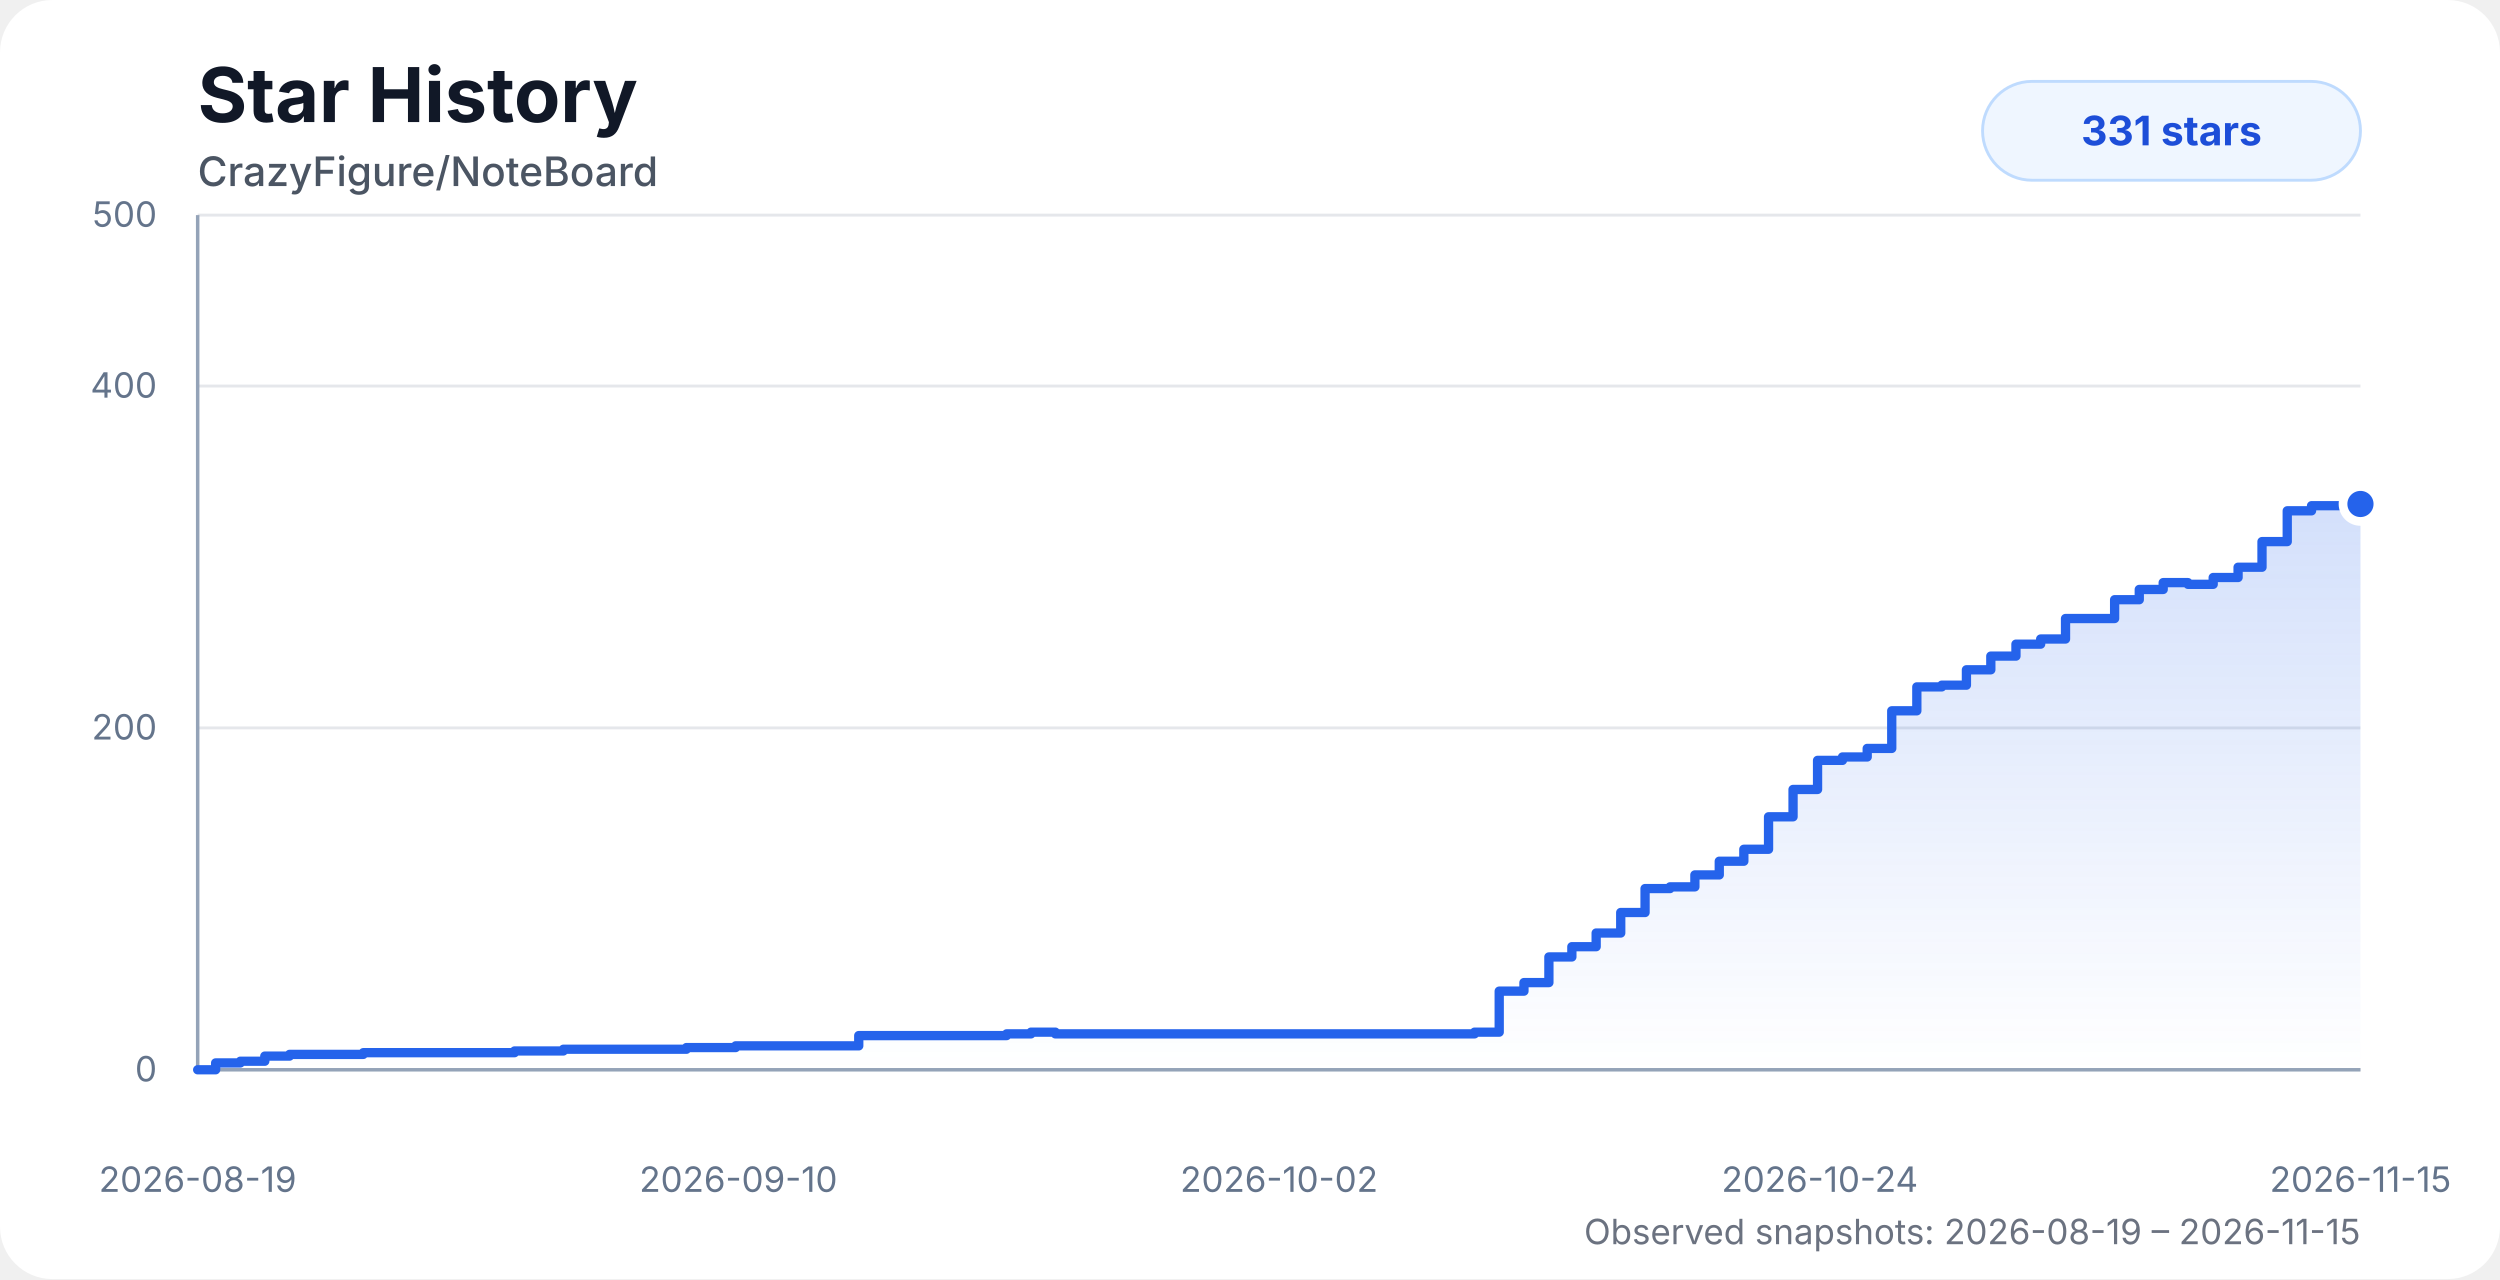
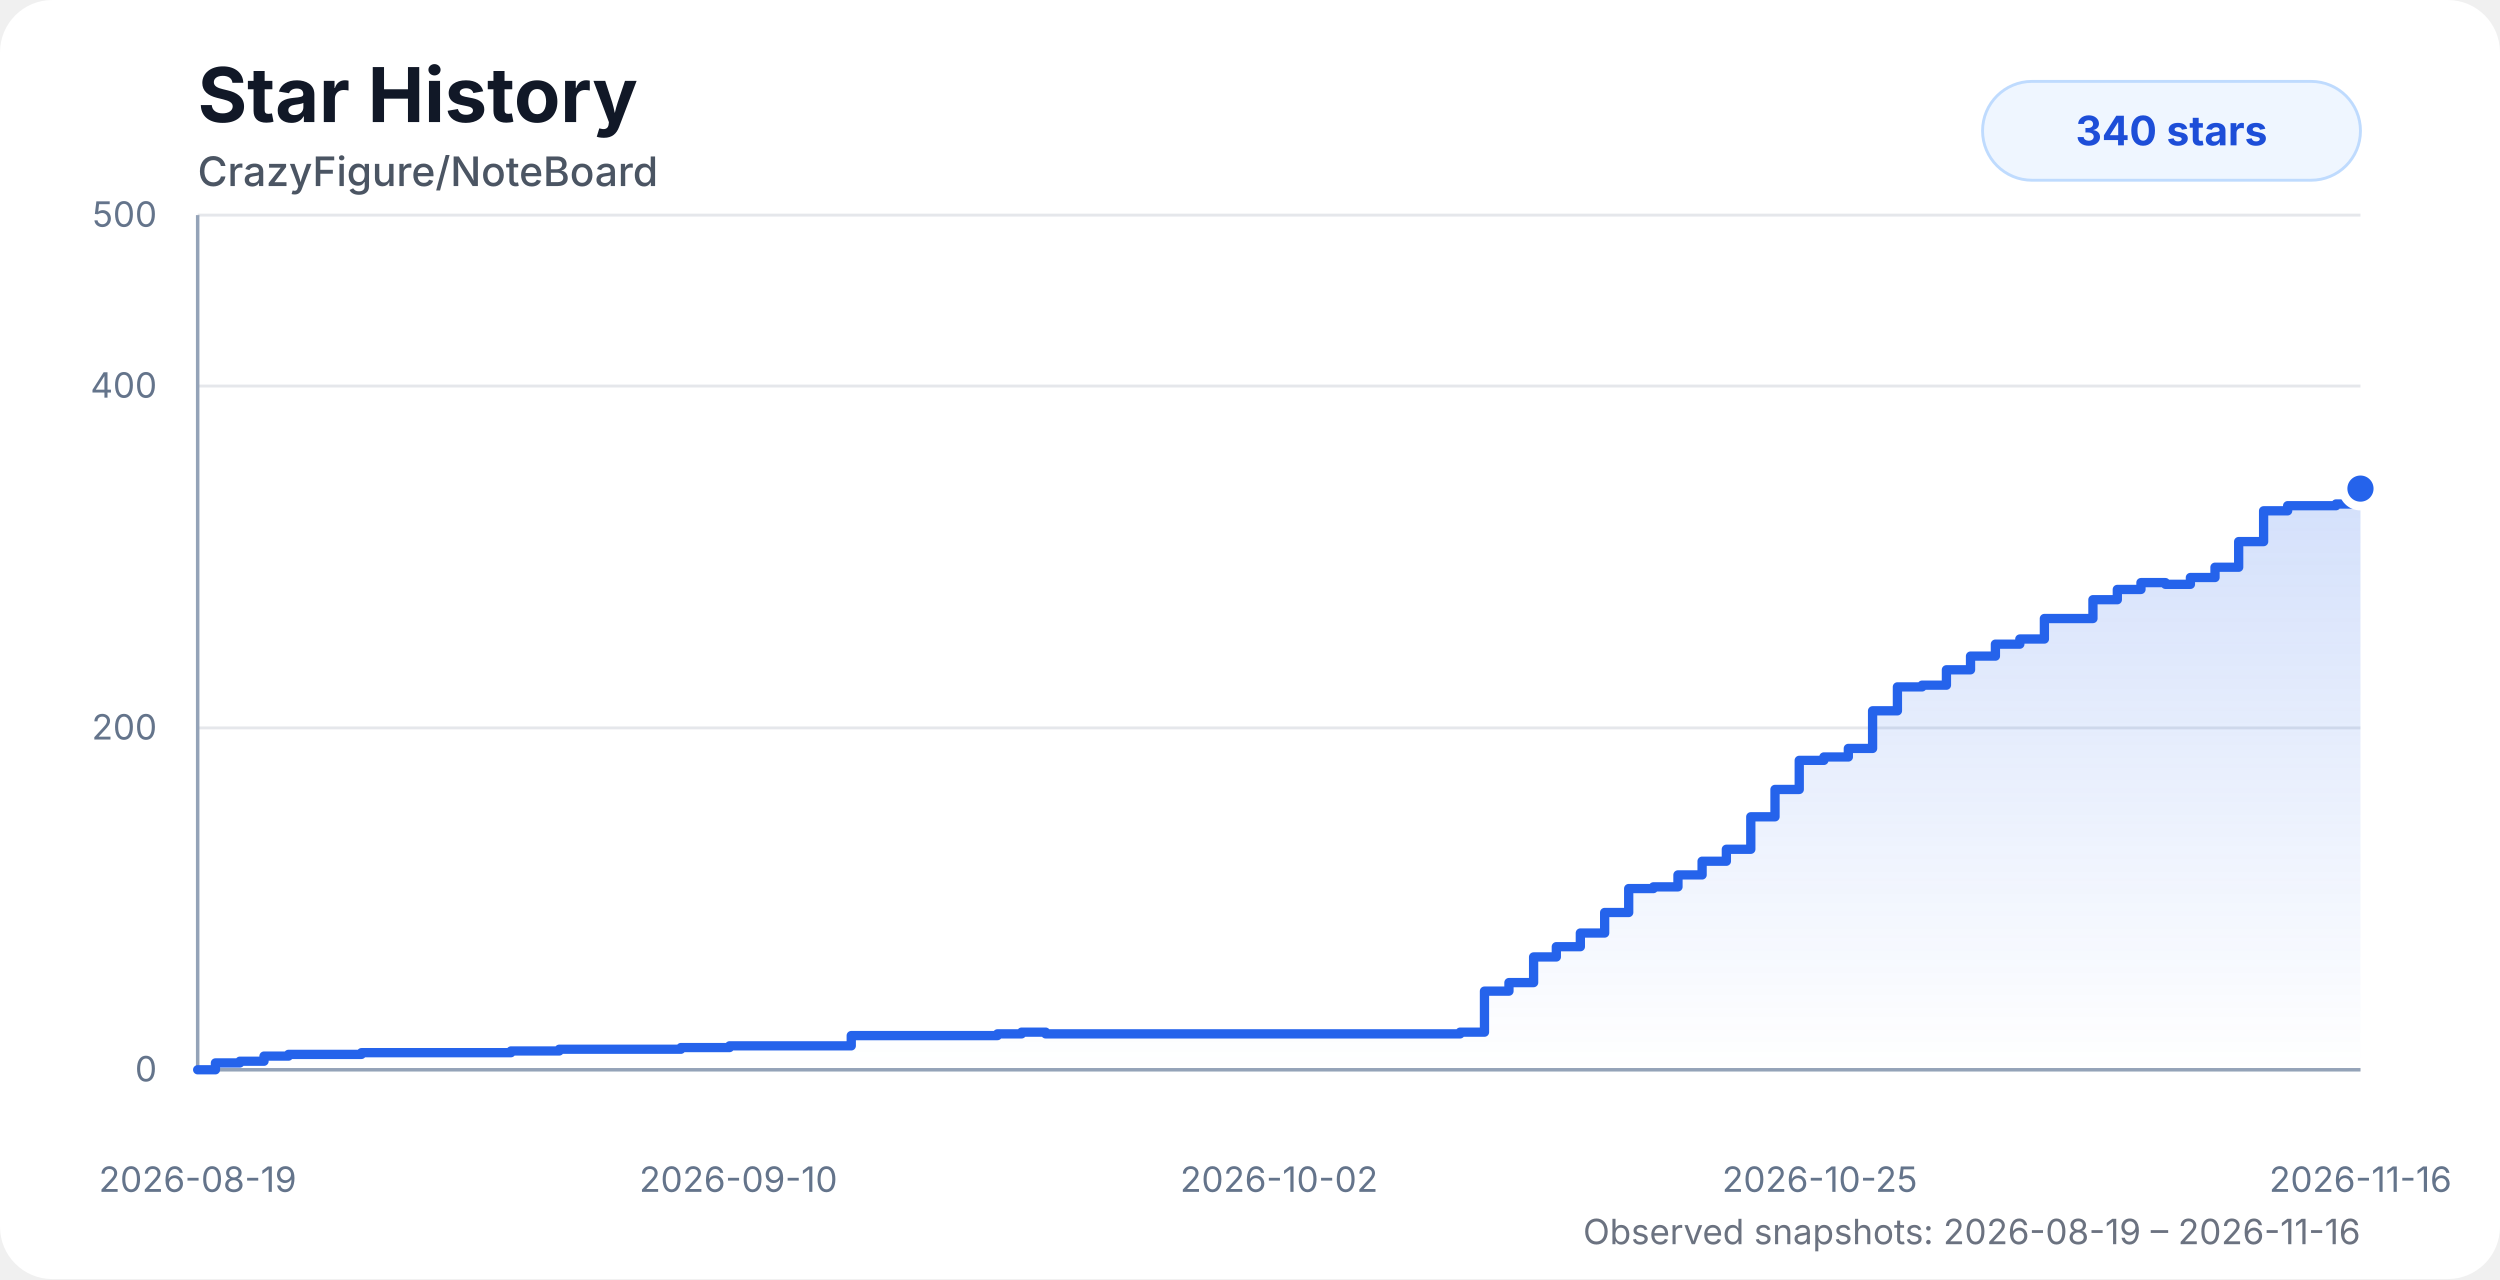
<svg xmlns="http://www.w3.org/2000/svg" width="860" height="440" viewBox="0 0 860 440" role="img" aria-labelledby="title desc">
  <style>
    .chart-bg { fill: #ffffff; }
    .title { fill: #111827; font: 700 26px system-ui, -apple-system, BlinkMacSystemFont, "Segoe UI", sans-serif; }
    .subtitle { fill: #4b5563; font: 500 14px system-ui, -apple-system, BlinkMacSystemFont, "Segoe UI", sans-serif; }
    .axis-label { fill: #64748b; font: 12px system-ui, -apple-system, BlinkMacSystemFont, "Segoe UI", sans-serif; }
    .grid { stroke: #e5e7eb; stroke-width: 1; }
    .axis { stroke: #94a3b8; stroke-width: 1.2; }
    .area { fill: url(#starGradient); opacity: 0.28; }
    .line { fill: none; stroke: #2563eb; stroke-width: 3.2; stroke-linecap: round; stroke-linejoin: round; }
    .dot { fill: #2563eb; stroke: #ffffff; stroke-width: 3; }
    .badge { fill: #eff6ff; stroke: #bfdbfe; }
    .badge-text { fill: #1d4ed8; font: 700 14px system-ui, -apple-system, BlinkMacSystemFont, "Segoe UI", sans-serif; }
    .status { fill: #6b7280; font: 12px system-ui, -apple-system, BlinkMacSystemFont, "Segoe UI", sans-serif; }
    @media (prefers-color-scheme: dark) {
      .chart-bg { fill: #0d1117; }
      .title { fill: #f8fafc; }
      .subtitle { fill: #cbd5e1; }
      .axis-label { fill: #94a3b8; }
      .grid { stroke: #1f2937; }
      .axis { stroke: #475569; }
      .dot { stroke: #0d1117; }
      .badge { fill: #172554; stroke: #1d4ed8; }
      .badge-text { fill: #bfdbfe; }
      .status { fill: #94a3b8; }
    }
  </style>
  <defs>
    <linearGradient id="starGradient" x1="0" x2="0" y1="0" y2="1">
      <stop offset="0%" stop-color="#2563eb" stop-opacity="0.72" />
      <stop offset="100%" stop-color="#2563eb" stop-opacity="0" />
    </linearGradient>
  </defs>
  <rect class="chart-bg" width="860" height="440" rx="18" />
  <text class="title" x="68" y="42">Star History</text>
  <text class="subtitle" x="68" y="64">CrazyFigure/NoteBoard</text>
  <g>
    <line class="grid" x1="68" y1="368" x2="812" y2="368" />
    <line class="grid" x1="68" y1="250.4" x2="812" y2="250.4" />
    <line class="grid" x1="68" y1="132.8" x2="812" y2="132.8" />
    <line class="grid" x1="68" y1="74" x2="812" y2="74" />
    <line class="axis" x1="68" y1="74" x2="68" y2="368" />
    <line class="axis" x1="68" y1="368" x2="812" y2="368" />
    <text class="axis-label" x="54" y="372" text-anchor="end">0</text>
    <text class="axis-label" x="54" y="254.4" text-anchor="end">200</text>
    <text class="axis-label" x="54" y="136.8" text-anchor="end">400</text>
    <text class="axis-label" x="54" y="78" text-anchor="end">500</text>
    <text class="axis-label" x="68" y="410" text-anchor="middle">2026-08-19</text>
    <text class="axis-label" x="254" y="410" text-anchor="middle">2026-09-10</text>
    <text class="axis-label" x="440" y="410" text-anchor="middle">2026-10-02</text>
-     <text class="axis-label" x="626" y="410" text-anchor="middle">2026-10-24</text>
-     <text class="axis-label" x="812" y="410" text-anchor="middle">2026-11-15</text>
+     <text class="axis-label" x="626" y="410" text-anchor="middle">2026-10-25</text>
+     <text class="axis-label" x="812" y="410" text-anchor="middle">2026-11-16</text>
  </g>
-   <path class="area" d="M 68 368 H 68 V 368 H 74.18 V 365.65 H 82.68 V 365.06 H 91.09 V 363.3 H 99.6 V 362.71 H 108.06 V 362.71 H 116.48 V 362.71 H 124.98 V 362.12 H 136.46 V 362.12 H 145.53 V 362.12 H 152.21 V 362.12 H 160.28 V 362.12 H 168.83 V 362.12 H 177.01 V 361.53 H 185.35 V 361.53 H 193.8 V 360.94 H 202.3 V 360.94 H 210.7 V 360.94 H 219.23 V 360.94 H 227.73 V 360.94 H 236.13 V 360.36 H 244.61 V 360.36 H 253.07 V 359.77 H 261.54 V 359.77 H 269.93 V 359.77 H 278.53 V 359.77 H 287.04 V 359.77 H 295.41 V 356.24 H 303.85 V 356.24 H 312.32 V 356.24 H 320.72 V 356.24 H 329.18 V 356.24 H 337.78 V 356.24 H 346.28 V 355.65 H 354.67 V 355.06 H 363.04 V 355.65 H 371.55 V 355.65 H 379.99 V 355.65 H 388.44 V 355.65 H 397.07 V 355.65 H 405.67 V 355.65 H 414.11 V 355.65 H 422.51 V 355.65 H 431.11 V 355.65 H 439.51 V 355.65 H 447.81 V 355.65 H 456.41 V 355.65 H 464.93 V 355.65 H 473.54 V 355.65 H 481.89 V 355.65 H 490.43 V 355.65 H 498.87 V 355.65 H 507.25 V 355.06 H 515.73 V 340.95 H 524.24 V 338.01 H 532.82 V 329.19 H 540.72 V 325.66 H 549.08 V 320.96 H 557.53 V 313.9 H 565.9 V 305.67 H 574.49 V 305.08 H 583.04 V 300.97 H 591.43 V 296.26 H 599.88 V 292.15 H 608.38 V 280.98 H 616.81 V 271.57 H 625.24 V 261.57 H 633.81 V 260.4 H 642.32 V 257.46 H 650.76 V 244.52 H 659.39 V 236.29 H 667.97 V 235.7 H 676.45 V 230.41 H 684.84 V 225.7 H 693.49 V 221.59 H 701.99 V 219.82 H 710.54 V 212.77 H 718.84 V 212.77 H 727.43 V 206.3 H 735.91 V 202.77 H 744.14 V 200.42 H 752.66 V 201.01 H 761.34 V 198.66 H 769.9 V 195.13 H 778.13 V 186.31 H 786.81 V 175.72 H 795.17 V 173.96 H 803.45 V 173.96 H 812 V 173.37 L 812 368 L 68 368 Z" />
-   <path class="line" d="M 68 368 H 68 V 368 H 74.18 V 365.65 H 82.68 V 365.06 H 91.09 V 363.3 H 99.6 V 362.71 H 108.06 V 362.71 H 116.48 V 362.71 H 124.98 V 362.12 H 136.46 V 362.12 H 145.53 V 362.12 H 152.21 V 362.12 H 160.28 V 362.12 H 168.83 V 362.12 H 177.01 V 361.53 H 185.35 V 361.53 H 193.8 V 360.94 H 202.3 V 360.94 H 210.7 V 360.94 H 219.23 V 360.94 H 227.73 V 360.94 H 236.13 V 360.36 H 244.61 V 360.36 H 253.07 V 359.77 H 261.54 V 359.77 H 269.93 V 359.77 H 278.53 V 359.77 H 287.04 V 359.77 H 295.41 V 356.24 H 303.85 V 356.24 H 312.32 V 356.24 H 320.72 V 356.24 H 329.18 V 356.24 H 337.78 V 356.24 H 346.28 V 355.65 H 354.67 V 355.06 H 363.04 V 355.65 H 371.55 V 355.65 H 379.99 V 355.65 H 388.44 V 355.65 H 397.07 V 355.65 H 405.67 V 355.65 H 414.11 V 355.65 H 422.51 V 355.65 H 431.11 V 355.65 H 439.51 V 355.65 H 447.81 V 355.65 H 456.41 V 355.65 H 464.93 V 355.65 H 473.54 V 355.65 H 481.89 V 355.65 H 490.43 V 355.65 H 498.87 V 355.65 H 507.25 V 355.06 H 515.73 V 340.95 H 524.24 V 338.01 H 532.82 V 329.19 H 540.72 V 325.66 H 549.08 V 320.96 H 557.53 V 313.9 H 565.9 V 305.67 H 574.49 V 305.08 H 583.04 V 300.97 H 591.43 V 296.26 H 599.88 V 292.15 H 608.38 V 280.98 H 616.81 V 271.57 H 625.24 V 261.57 H 633.81 V 260.4 H 642.32 V 257.46 H 650.76 V 244.52 H 659.39 V 236.29 H 667.97 V 235.7 H 676.45 V 230.41 H 684.84 V 225.7 H 693.49 V 221.59 H 701.99 V 219.82 H 710.54 V 212.77 H 718.84 V 212.77 H 727.43 V 206.3 H 735.91 V 202.77 H 744.14 V 200.42 H 752.66 V 201.01 H 761.34 V 198.66 H 769.9 V 195.13 H 778.13 V 186.31 H 786.81 V 175.72 H 795.17 V 173.96 H 803.45 V 173.96 H 812 V 173.37" />
-   <circle class="dot" cx="812" cy="173.37" r="6" />
+   <path class="area" d="M 68 368 H 68 V 368 H 74.11 V 365.65 H 82.51 V 365.06 H 90.82 V 363.3 H 99.24 V 362.71 H 107.61 V 362.71 H 115.93 V 362.71 H 124.34 V 362.12 H 135.68 V 362.12 H 144.65 V 362.12 H 151.25 V 362.12 H 159.24 V 362.12 H 167.69 V 362.12 H 175.78 V 361.53 H 184.02 V 361.53 H 192.38 V 360.94 H 200.78 V 360.94 H 209.08 V 360.94 H 217.52 V 360.94 H 225.93 V 360.94 H 234.23 V 360.36 H 242.62 V 360.36 H 250.97 V 359.77 H 259.35 V 359.77 H 267.65 V 359.77 H 276.14 V 359.77 H 284.56 V 359.77 H 292.83 V 356.24 H 301.18 V 356.24 H 309.56 V 356.24 H 317.86 V 356.24 H 326.22 V 356.24 H 334.73 V 356.24 H 343.13 V 355.65 H 351.43 V 355.06 H 359.7 V 355.65 H 368.12 V 355.65 H 376.46 V 355.65 H 384.82 V 355.65 H 393.34 V 355.65 H 401.85 V 355.65 H 410.2 V 355.65 H 418.5 V 355.65 H 427.01 V 355.65 H 435.31 V 355.65 H 443.52 V 355.65 H 452.01 V 355.65 H 460.44 V 355.65 H 468.96 V 355.65 H 477.21 V 355.65 H 485.65 V 355.65 H 494 V 355.65 H 502.29 V 355.06 H 510.66 V 340.95 H 519.08 V 338.01 H 527.56 V 329.19 H 535.38 V 325.66 H 543.64 V 320.96 H 552 V 313.9 H 560.27 V 305.67 H 568.77 V 305.08 H 577.22 V 300.97 H 585.52 V 296.26 H 593.87 V 292.15 H 602.27 V 280.98 H 610.6 V 271.57 H 618.94 V 261.57 H 627.41 V 260.4 H 635.83 V 257.46 H 644.17 V 244.52 H 652.71 V 236.29 H 661.19 V 235.7 H 669.57 V 230.41 H 677.86 V 225.7 H 686.42 V 221.59 H 694.82 V 219.82 H 703.27 V 212.77 H 711.48 V 212.77 H 719.97 V 206.3 H 728.36 V 202.77 H 736.49 V 200.42 H 744.91 V 201.01 H 753.5 V 198.66 H 761.96 V 195.13 H 770.1 V 186.31 H 778.68 V 175.72 H 786.95 V 173.96 H 795.13 V 173.96 H 803.59 V 173.37 H 812 V 168.08 L 812 368 L 68 368 Z" />
+   <path class="line" d="M 68 368 H 68 V 368 H 74.11 V 365.65 H 82.51 V 365.06 H 90.82 V 363.3 H 99.24 V 362.71 H 107.61 V 362.71 H 115.93 V 362.71 H 124.34 V 362.12 H 135.68 V 362.12 H 144.65 V 362.12 H 151.25 V 362.12 H 159.24 V 362.12 H 167.69 V 362.12 H 175.78 V 361.53 H 184.02 V 361.53 H 192.38 V 360.94 H 200.78 V 360.94 H 209.08 V 360.94 H 217.52 V 360.94 H 225.93 V 360.94 H 234.23 V 360.36 H 242.62 V 360.36 H 250.97 V 359.77 H 259.35 V 359.77 H 267.65 V 359.77 H 276.14 V 359.77 H 284.56 V 359.77 H 292.83 V 356.24 H 301.18 V 356.24 H 309.56 V 356.24 H 317.86 V 356.24 H 326.22 V 356.24 H 334.73 V 356.24 H 343.13 V 355.65 H 351.43 V 355.06 H 359.7 V 355.65 H 368.12 V 355.65 H 376.46 V 355.65 H 384.82 V 355.65 H 393.34 V 355.65 H 401.85 V 355.65 H 410.2 V 355.65 H 418.5 V 355.65 H 427.01 V 355.65 H 435.31 V 355.65 H 443.52 V 355.65 H 452.01 V 355.65 H 460.44 V 355.65 H 468.96 V 355.65 H 477.21 V 355.65 H 485.65 V 355.65 H 494 V 355.65 H 502.29 V 355.06 H 510.66 V 340.95 H 519.08 V 338.01 H 527.56 V 329.19 H 535.38 V 325.66 H 543.64 V 320.96 H 552 V 313.9 H 560.27 V 305.67 H 568.77 V 305.08 H 577.22 V 300.97 H 585.52 V 296.26 H 593.87 V 292.15 H 602.27 V 280.98 H 610.6 V 271.57 H 618.94 V 261.57 H 627.41 V 260.4 H 635.83 V 257.46 H 644.17 V 244.52 H 652.71 V 236.29 H 661.19 V 235.7 H 669.57 V 230.41 H 677.86 V 225.7 H 686.42 V 221.59 H 694.82 V 219.82 H 703.27 V 212.77 H 711.48 V 212.77 H 719.97 V 206.3 H 728.36 V 202.77 H 736.49 V 200.42 H 744.91 V 201.01 H 753.5 V 198.66 H 761.96 V 195.13 H 770.1 V 186.31 H 778.68 V 175.72 H 786.95 V 173.96 H 795.13 V 173.96 H 803.59 V 173.37 H 812 V 168.08" />
+   <circle class="dot" cx="812" cy="168.08" r="6" />
  <rect class="badge" x="682" y="28" width="130" height="34" rx="17" />
-   <text class="badge-text" x="747" y="50" text-anchor="middle">331 stars</text>
-   <text class="status" x="812" y="428" text-anchor="end">Observed snapshots: 2026-08-19 – 2026-11-15</text>
+   <text class="badge-text" x="747" y="50" text-anchor="middle">340 stars</text>
+   <text class="status" x="812" y="428" text-anchor="end">Observed snapshots: 2026-08-19 – 2026-11-16</text>
</svg>
